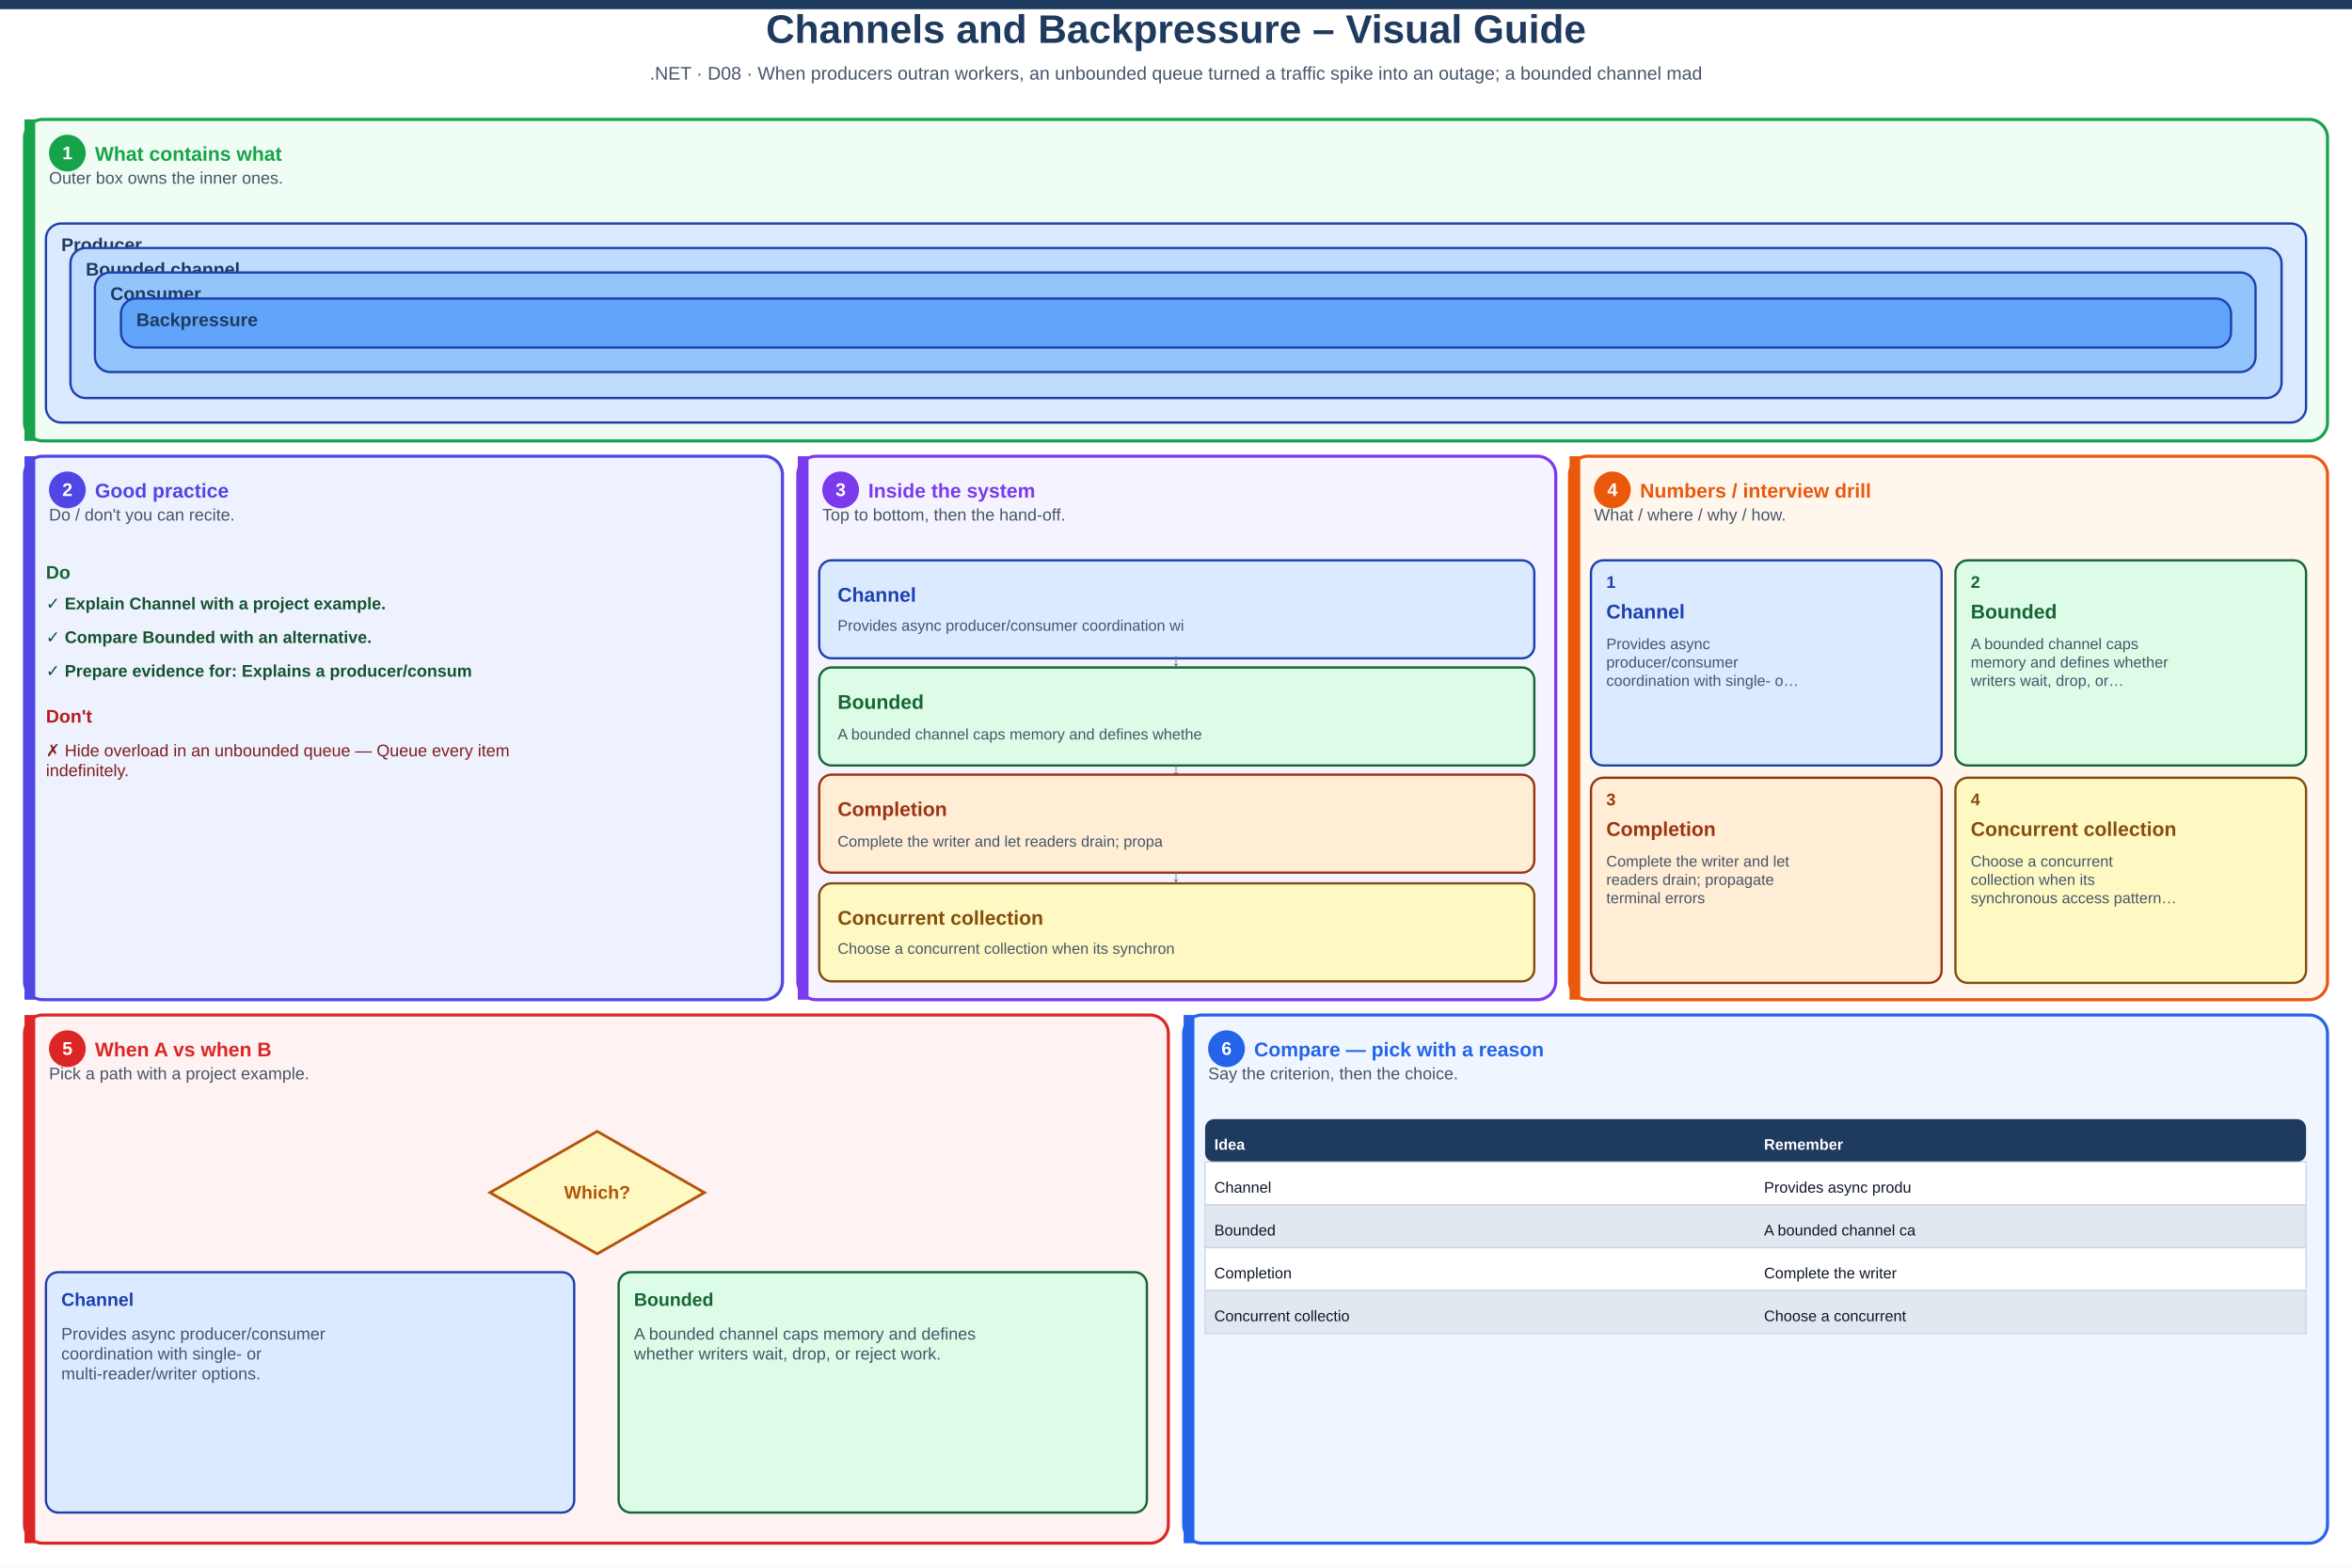
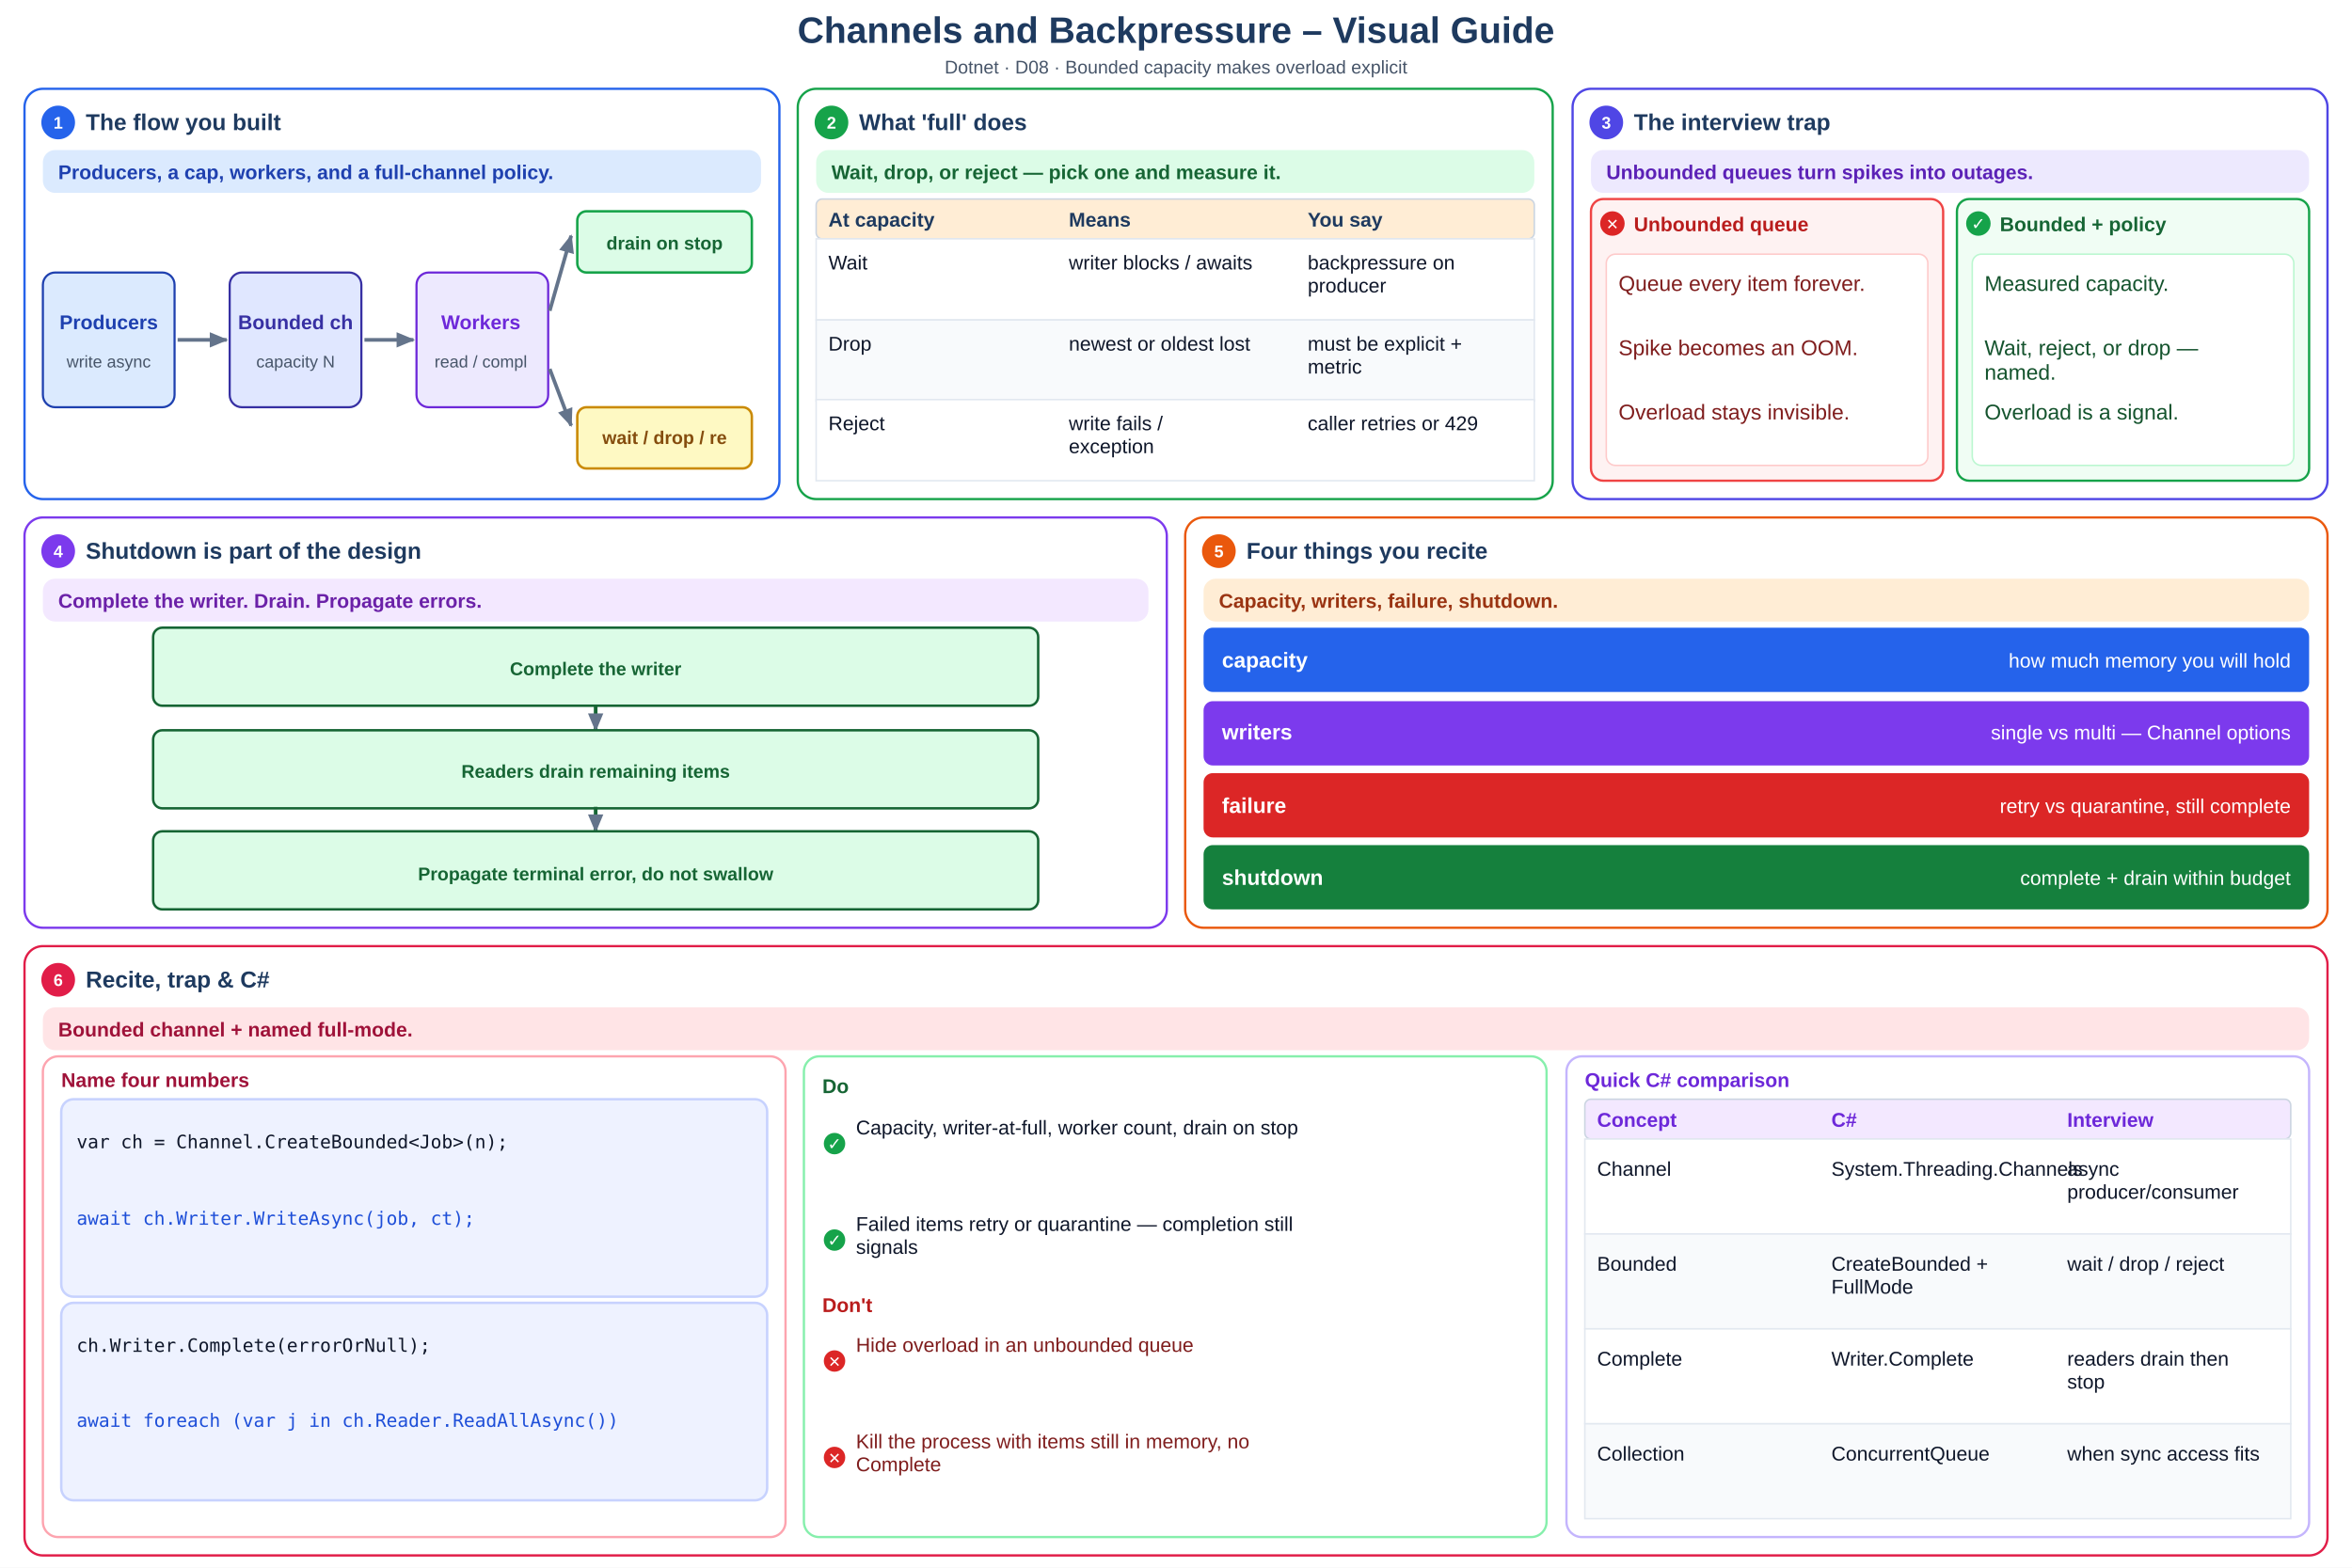
<svg xmlns="http://www.w3.org/2000/svg" width="1536" height="1024" viewBox="0 0 1536 1024">
  <defs>
-     <marker id="arrow" markerWidth="8" markerHeight="8" refX="6" refY="4" orient="auto">
-       <path d="M0,0 L8,4 L0,8 z" fill="#64748b" />
+     <marker id="arrow" markerWidth="12" markerHeight="10" refX="11" refY="5" orient="auto" markerUnits="userSpaceOnUse">
+       <path d="M0,0 L12,5 L0,10 z" fill="#64748b" />
    </marker>
  </defs>
  <rect x="0" y="0" width="1536" height="1024" rx="0" fill="#ffffff" />
-   <rect x="0" y="0" width="1536" height="6" rx="0" fill="#1e3a5f" />
-   <text x="768" y="28" fill="#1e3a5f" font-size="26" font-weight="800" text-anchor="middle" font-family="Segoe UI,Arial,sans-serif">Channels and Backpressure  –  Visual Guide</text>
-   <text x="768" y="52" fill="#475569" font-size="12" font-weight="500" text-anchor="middle" font-family="Segoe UI,Arial,sans-serif">.NET  ·  D08  ·  When producers outran workers, an unbounded queue turned a traffic spike into an outage; a bounded channel mad</text>
-   <rect x="16" y="78" width="1504" height="210" rx="12" fill="#f0fdf4" stroke="#16a34a" stroke-width="2" />
-   <rect x="16" y="78" width="7" height="210" rx="0" fill="#16a34a" />
-   <circle cx="44" cy="100" r="12" fill="#16a34a" />
-   <text x="44" y="104" fill="#fff" font-size="12" font-weight="800" text-anchor="middle" font-family="Segoe UI,Arial,sans-serif">1</text>
-   <text x="62" y="105" fill="#16a34a" font-size="13" font-weight="800" text-anchor="start" font-family="Segoe UI,Arial,sans-serif">What contains what</text>
-   <text x="32" y="120" fill="#475569" font-size="11" font-weight="500" text-anchor="start" font-family="Segoe UI,Arial,sans-serif">
-     <tspan x="32" dy="0">Outer box owns the inner ones.</tspan>
-   </text>
-   <rect x="30" y="146" width="1476" height="130" rx="10" fill="#dbeafe" stroke="#1e40af" stroke-width="1.5" />
-   <text x="40" y="164" fill="#1e3a5f" font-size="12" font-weight="800" text-anchor="start" font-family="Segoe UI,Arial,sans-serif">Producer</text>
-   <rect x="46" y="162" width="1444" height="98" rx="10" fill="#bfdbfe" stroke="#1e40af" stroke-width="1.5" />
-   <text x="56" y="180" fill="#1e3a5f" font-size="12" font-weight="800" text-anchor="start" font-family="Segoe UI,Arial,sans-serif">Bounded channel</text>
-   <rect x="62" y="178" width="1411" height="65" rx="10" fill="#93c5fd" stroke="#1e40af" stroke-width="1.5" />
-   <text x="72" y="196" fill="#1e3a5f" font-size="12" font-weight="800" text-anchor="start" font-family="Segoe UI,Arial,sans-serif">Consumer</text>
-   <rect x="79" y="195" width="1378" height="32" rx="10" fill="#60a5fa" stroke="#1e40af" stroke-width="1.5" />
-   <text x="89" y="213" fill="#1e3a5f" font-size="12" font-weight="800" text-anchor="start" font-family="Segoe UI,Arial,sans-serif">Backpressure</text>
-   <rect x="16" y="298" width="495" height="355" rx="12" fill="#eef2ff" stroke="#4f46e5" stroke-width="2" />
-   <rect x="16" y="298" width="7" height="355" rx="0" fill="#4f46e5" />
-   <circle cx="44" cy="320" r="12" fill="#4f46e5" />
-   <text x="44" y="324" fill="#fff" font-size="12" font-weight="800" text-anchor="middle" font-family="Segoe UI,Arial,sans-serif">2</text>
-   <text x="62" y="325" fill="#4f46e5" font-size="13" font-weight="800" text-anchor="start" font-family="Segoe UI,Arial,sans-serif">Good practice</text>
-   <text x="32" y="340" fill="#475569" font-size="11" font-weight="500" text-anchor="start" font-family="Segoe UI,Arial,sans-serif">
-     <tspan x="32" dy="0">Do / don't you can recite.</tspan>
-   </text>
-   <text x="30" y="378" fill="#166534" font-size="12" font-weight="800" text-anchor="start" font-family="Segoe UI,Arial,sans-serif">Do</text>
-   <text x="30" y="398" fill="#14532d" font-size="11" font-weight="600" text-anchor="start" font-family="Segoe UI,Arial,sans-serif">✓  Explain Channel with a project example.</text>
-   <text x="30" y="420" fill="#14532d" font-size="11" font-weight="600" text-anchor="start" font-family="Segoe UI,Arial,sans-serif">✓  Compare Bounded with an alternative.</text>
-   <text x="30" y="442" fill="#14532d" font-size="11" font-weight="600" text-anchor="start" font-family="Segoe UI,Arial,sans-serif">✓  Prepare evidence for: Explains a producer/consum</text>
-   <text x="30" y="472" fill="#b91c1c" font-size="12" font-weight="800" text-anchor="start" font-family="Segoe UI,Arial,sans-serif">Don't</text>
-   <text x="30" y="494" fill="#7f1d1d" font-size="11" font-weight="500" text-anchor="start" font-family="Segoe UI,Arial,sans-serif">
-     <tspan x="30" dy="0">✗ Hide overload in an unbounded queue — Queue every item</tspan>
-     <tspan x="30" dy="13">indefinitely.</tspan>
-   </text>
-   <rect x="521" y="298" width="495" height="355" rx="12" fill="#f5f3ff" stroke="#7c3aed" stroke-width="2" />
-   <rect x="521" y="298" width="7" height="355" rx="0" fill="#7c3aed" />
-   <circle cx="549" cy="320" r="12" fill="#7c3aed" />
-   <text x="549" y="324" fill="#fff" font-size="12" font-weight="800" text-anchor="middle" font-family="Segoe UI,Arial,sans-serif">3</text>
-   <text x="567" y="325" fill="#7c3aed" font-size="13" font-weight="800" text-anchor="start" font-family="Segoe UI,Arial,sans-serif">Inside the system</text>
-   <text x="537" y="340" fill="#475569" font-size="11" font-weight="500" text-anchor="start" font-family="Segoe UI,Arial,sans-serif">
-     <tspan x="537" dy="0">Top to bottom, then the hand-off.</tspan>
-   </text>
-   <rect x="535" y="366" width="467" height="64" rx="8" fill="#dbeafe" stroke="#1e40af" stroke-width="1.5" />
-   <text x="547" y="393" fill="#1e40af" font-size="13" font-weight="800" text-anchor="start" font-family="Segoe UI,Arial,sans-serif">Channel</text>
-   <text x="547" y="412" fill="#475569" font-size="10" font-weight="500" text-anchor="start" font-family="Segoe UI,Arial,sans-serif">Provides async producer/consumer coordination wi</text>
-   <text x="768" y="435" fill="#64748b" font-size="12" font-weight="800" text-anchor="middle" font-family="Segoe UI,Arial,sans-serif">↓</text>
-   <rect x="535" y="436" width="467" height="64" rx="8" fill="#dcfce7" stroke="#166534" stroke-width="1.5" />
-   <text x="547" y="463" fill="#166534" font-size="13" font-weight="800" text-anchor="start" font-family="Segoe UI,Arial,sans-serif">Bounded</text>
-   <text x="547" y="483" fill="#475569" font-size="10" font-weight="500" text-anchor="start" font-family="Segoe UI,Arial,sans-serif">A bounded channel caps memory and defines whethe</text>
-   <text x="768" y="506" fill="#64748b" font-size="12" font-weight="800" text-anchor="middle" font-family="Segoe UI,Arial,sans-serif">↓</text>
-   <rect x="535" y="506" width="467" height="64" rx="8" fill="#ffedd5" stroke="#9a3412" stroke-width="1.5" />
-   <text x="547" y="533" fill="#9a3412" font-size="13" font-weight="800" text-anchor="start" font-family="Segoe UI,Arial,sans-serif">Completion</text>
-   <text x="547" y="553" fill="#475569" font-size="10" font-weight="500" text-anchor="start" font-family="Segoe UI,Arial,sans-serif">Complete the writer and let readers drain; propa</text>
-   <text x="768" y="576" fill="#64748b" font-size="12" font-weight="800" text-anchor="middle" font-family="Segoe UI,Arial,sans-serif">↓</text>
-   <rect x="535" y="577" width="467" height="64" rx="8" fill="#fef9c3" stroke="#854d0e" stroke-width="1.5" />
-   <text x="547" y="604" fill="#854d0e" font-size="13" font-weight="800" text-anchor="start" font-family="Segoe UI,Arial,sans-serif">Concurrent collection</text>
-   <text x="547" y="623" fill="#475569" font-size="10" font-weight="500" text-anchor="start" font-family="Segoe UI,Arial,sans-serif">Choose a concurrent collection when its synchron</text>
-   <rect x="1025" y="298" width="495" height="355" rx="12" fill="#fff7ed" stroke="#ea580c" stroke-width="2" />
-   <rect x="1025" y="298" width="7" height="355" rx="0" fill="#ea580c" />
-   <circle cx="1053" cy="320" r="12" fill="#ea580c" />
-   <text x="1053" y="324" fill="#fff" font-size="12" font-weight="800" text-anchor="middle" font-family="Segoe UI,Arial,sans-serif">4</text>
-   <text x="1071" y="325" fill="#ea580c" font-size="13" font-weight="800" text-anchor="start" font-family="Segoe UI,Arial,sans-serif">Numbers / interview drill</text>
-   <text x="1041" y="340" fill="#475569" font-size="11" font-weight="500" text-anchor="start" font-family="Segoe UI,Arial,sans-serif">
-     <tspan x="1041" dy="0">What / where / why / how.</tspan>
-   </text>
-   <rect x="1039" y="366" width="229" height="134" rx="8" fill="#dbeafe" stroke="#1e40af" stroke-width="1.5" />
-   <text x="1049" y="384" fill="#1e40af" font-size="11" font-weight="800" text-anchor="start" font-family="Segoe UI,Arial,sans-serif">1</text>
-   <text x="1049" y="404" fill="#1e40af" font-size="13" font-weight="800" text-anchor="start" font-family="Segoe UI,Arial,sans-serif">Channel</text>
-   <text x="1049" y="424" fill="#475569" font-size="10" font-weight="500" text-anchor="start" font-family="Segoe UI,Arial,sans-serif">
-     <tspan x="1049" dy="0">Provides async</tspan>
-     <tspan x="1049" dy="12">producer/consumer</tspan>
-     <tspan x="1049" dy="12">coordination with single- o…</tspan>
-   </text>
-   <rect x="1277" y="366" width="229" height="134" rx="8" fill="#dcfce7" stroke="#166534" stroke-width="1.5" />
-   <text x="1287" y="384" fill="#166534" font-size="11" font-weight="800" text-anchor="start" font-family="Segoe UI,Arial,sans-serif">2</text>
-   <text x="1287" y="404" fill="#166534" font-size="13" font-weight="800" text-anchor="start" font-family="Segoe UI,Arial,sans-serif">Bounded</text>
-   <text x="1287" y="424" fill="#475569" font-size="10" font-weight="500" text-anchor="start" font-family="Segoe UI,Arial,sans-serif">
-     <tspan x="1287" dy="0">A bounded channel caps</tspan>
-     <tspan x="1287" dy="12">memory and defines whether</tspan>
-     <tspan x="1287" dy="12">writers wait, drop, or…</tspan>
-   </text>
-   <rect x="1039" y="508" width="229" height="134" rx="8" fill="#ffedd5" stroke="#9a3412" stroke-width="1.5" />
-   <text x="1049" y="526" fill="#9a3412" font-size="11" font-weight="800" text-anchor="start" font-family="Segoe UI,Arial,sans-serif">3</text>
-   <text x="1049" y="546" fill="#9a3412" font-size="13" font-weight="800" text-anchor="start" font-family="Segoe UI,Arial,sans-serif">Completion</text>
-   <text x="1049" y="566" fill="#475569" font-size="10" font-weight="500" text-anchor="start" font-family="Segoe UI,Arial,sans-serif">
-     <tspan x="1049" dy="0">Complete the writer and let</tspan>
-     <tspan x="1049" dy="12">readers drain; propagate</tspan>
-     <tspan x="1049" dy="12">terminal errors</tspan>
-   </text>
-   <rect x="1277" y="508" width="229" height="134" rx="8" fill="#fef9c3" stroke="#854d0e" stroke-width="1.5" />
-   <text x="1287" y="526" fill="#854d0e" font-size="11" font-weight="800" text-anchor="start" font-family="Segoe UI,Arial,sans-serif">4</text>
-   <text x="1287" y="546" fill="#854d0e" font-size="13" font-weight="800" text-anchor="start" font-family="Segoe UI,Arial,sans-serif">Concurrent collection</text>
-   <text x="1287" y="566" fill="#475569" font-size="10" font-weight="500" text-anchor="start" font-family="Segoe UI,Arial,sans-serif">
-     <tspan x="1287" dy="0">Choose a concurrent</tspan>
-     <tspan x="1287" dy="12">collection when its</tspan>
-     <tspan x="1287" dy="12">synchronous access pattern…</tspan>
-   </text>
-   <rect x="16" y="663" width="747" height="345" rx="12" fill="#fef2f2" stroke="#dc2626" stroke-width="2" />
-   <rect x="16" y="663" width="7" height="345" rx="0" fill="#dc2626" />
-   <circle cx="44" cy="685" r="12" fill="#dc2626" />
-   <text x="44" y="689" fill="#fff" font-size="12" font-weight="800" text-anchor="middle" font-family="Segoe UI,Arial,sans-serif">5</text>
-   <text x="62" y="690" fill="#dc2626" font-size="13" font-weight="800" text-anchor="start" font-family="Segoe UI,Arial,sans-serif">When A vs when B</text>
-   <text x="32" y="705" fill="#475569" font-size="11" font-weight="500" text-anchor="start" font-family="Segoe UI,Arial,sans-serif">
-     <tspan x="32" dy="0">Pick a path with a project example.</tspan>
-   </text>
-   <polygon points="390,739 460,779 390,819 320,779" fill="#fef9c3" stroke="#b45309" stroke-width="1.8" />
-   <text x="390" y="783" fill="#b45309" font-size="12" font-weight="800" text-anchor="middle" font-family="Segoe UI,Arial,sans-serif">Which?</text>
-   <rect x="30" y="831" width="345" height="157" rx="8" fill="#dbeafe" stroke="#1e40af" stroke-width="1.5" />
-   <rect x="404" y="831" width="345" height="157" rx="8" fill="#dcfce7" stroke="#166534" stroke-width="1.5" />
-   <text x="40" y="853" fill="#1e40af" font-size="12" font-weight="800" text-anchor="start" font-family="Segoe UI,Arial,sans-serif">Channel</text>
-   <text x="40" y="875" fill="#475569" font-size="11" font-weight="500" text-anchor="start" font-family="Segoe UI,Arial,sans-serif">
-     <tspan x="40" dy="0">Provides async producer/consumer</tspan>
-     <tspan x="40" dy="13">coordination with single- or</tspan>
-     <tspan x="40" dy="13">multi-reader/writer options.</tspan>
-   </text>
-   <text x="414" y="853" fill="#166534" font-size="12" font-weight="800" text-anchor="start" font-family="Segoe UI,Arial,sans-serif">Bounded</text>
-   <text x="414" y="875" fill="#475569" font-size="11" font-weight="500" text-anchor="start" font-family="Segoe UI,Arial,sans-serif">
-     <tspan x="414" dy="0">A bounded channel caps memory and defines</tspan>
-     <tspan x="414" dy="13">whether writers wait, drop, or reject work.</tspan>
-   </text>
-   <rect x="773" y="663" width="747" height="345" rx="12" fill="#eff6ff" stroke="#2563eb" stroke-width="2" />
-   <rect x="773" y="663" width="7" height="345" rx="0" fill="#2563eb" />
-   <circle cx="801" cy="685" r="12" fill="#2563eb" />
-   <text x="801" y="689" fill="#fff" font-size="12" font-weight="800" text-anchor="middle" font-family="Segoe UI,Arial,sans-serif">6</text>
-   <text x="819" y="690" fill="#2563eb" font-size="13" font-weight="800" text-anchor="start" font-family="Segoe UI,Arial,sans-serif">Compare — pick with a reason</text>
-   <text x="789" y="705" fill="#475569" font-size="11" font-weight="500" text-anchor="start" font-family="Segoe UI,Arial,sans-serif">
-     <tspan x="789" dy="0">Say the criterion, then the choice.</tspan>
-   </text>
-   <rect x="787" y="731" width="719" height="28" rx="6" fill="#1e3a5f" />
-   <text x="793" y="751" fill="#fff" font-size="10" font-weight="700" text-anchor="start" font-family="Segoe UI,Arial,sans-serif">Idea</text>
-   <text x="1152" y="751" fill="#fff" font-size="10" font-weight="700" text-anchor="start" font-family="Segoe UI,Arial,sans-serif">Remember</text>
-   <rect x="787" y="759" width="719" height="28" rx="0" fill="#ffffff" stroke="#cbd5e1" stroke-width="0.8" />
-   <text x="793" y="779" fill="#0f172a" font-size="10" font-weight="500" text-anchor="start" font-family="Segoe UI,Arial,sans-serif">Channel</text>
-   <text x="1152" y="779" fill="#0f172a" font-size="10" font-weight="500" text-anchor="start" font-family="Segoe UI,Arial,sans-serif">Provides async produ</text>
-   <rect x="787" y="787" width="719" height="28" rx="0" fill="#e2e8f0" stroke="#cbd5e1" stroke-width="0.8" />
-   <text x="793" y="807" fill="#0f172a" font-size="10" font-weight="500" text-anchor="start" font-family="Segoe UI,Arial,sans-serif">Bounded</text>
-   <text x="1152" y="807" fill="#0f172a" font-size="10" font-weight="500" text-anchor="start" font-family="Segoe UI,Arial,sans-serif">A bounded channel ca</text>
-   <rect x="787" y="815" width="719" height="28" rx="0" fill="#ffffff" stroke="#cbd5e1" stroke-width="0.8" />
-   <text x="793" y="835" fill="#0f172a" font-size="10" font-weight="500" text-anchor="start" font-family="Segoe UI,Arial,sans-serif">Completion</text>
-   <text x="1152" y="835" fill="#0f172a" font-size="10" font-weight="500" text-anchor="start" font-family="Segoe UI,Arial,sans-serif">Complete the writer </text>
-   <rect x="787" y="843" width="719" height="28" rx="0" fill="#e2e8f0" stroke="#cbd5e1" stroke-width="0.8" />
-   <text x="793" y="863" fill="#0f172a" font-size="10" font-weight="500" text-anchor="start" font-family="Segoe UI,Arial,sans-serif">Concurrent collectio</text>
-   <text x="1152" y="863" fill="#0f172a" font-size="10" font-weight="500" text-anchor="start" font-family="Segoe UI,Arial,sans-serif">Choose a concurrent </text>
+   <text x="768" y="28" fill="#1e3a5f" font-size="24" font-weight="800" text-anchor="middle" font-family="Segoe UI,Arial,sans-serif">Channels and Backpressure  –  Visual Guide</text>
+   <text x="768" y="48" fill="#475569" font-size="12" font-weight="500" text-anchor="middle" font-family="Segoe UI,Arial,sans-serif">Dotnet · D08  ·  Bounded capacity makes overload explicit</text>
+   <rect x="16" y="58" width="493" height="268" rx="12" fill="#fff" stroke="#2563eb" stroke-width="1.5" />
+   <circle cx="38" cy="80" r="11" fill="#2563eb" />
+   <text x="38" y="84" fill="#fff" font-size="11" font-weight="800" text-anchor="middle" font-family="Segoe UI,Arial,sans-serif">1</text>
+   <text x="56" y="85" fill="#1e3a5f" font-size="15" font-weight="800" text-anchor="start" font-family="Segoe UI,Arial,sans-serif">The flow you built</text>
+   <rect x="28" y="98" width="469" height="28" rx="8" fill="#dbeafe" />
+   <text x="38" y="117" fill="#1e40af" font-size="13" font-weight="700" text-anchor="start" font-family="Segoe UI,Arial,sans-serif">Producers, a cap, workers, and a full-channel policy.</text>
+   <rect x="28" y="178" width="86" height="88" rx="8" fill="#dbeafe" stroke="#1e40af" stroke-width="1.4" />
+   <text x="71" y="215" fill="#1e40af" font-size="13" font-weight="800" text-anchor="middle" font-family="Segoe UI,Arial,sans-serif">Producers</text>
+   <text x="71" y="240" fill="#475569" font-size="11" font-weight="500" text-anchor="middle" font-family="Segoe UI,Arial,sans-serif">write async</text>
+   <line x1="116" y1="222" x2="148" y2="222" stroke="#64748b" stroke-width="2.4" marker-end="url(#arrow)" />
+   <rect x="150" y="178" width="86" height="88" rx="8" fill="#e0e7ff" stroke="#3730a3" stroke-width="1.4" />
+   <text x="193" y="215" fill="#3730a3" font-size="13" font-weight="800" text-anchor="middle" font-family="Segoe UI,Arial,sans-serif">Bounded ch</text>
+   <text x="193" y="240" fill="#475569" font-size="11" font-weight="500" text-anchor="middle" font-family="Segoe UI,Arial,sans-serif">capacity N</text>
+   <line x1="238" y1="222" x2="270" y2="222" stroke="#64748b" stroke-width="2.4" marker-end="url(#arrow)" />
+   <rect x="272" y="178" width="86" height="88" rx="8" fill="#ede9fe" stroke="#6d28d9" stroke-width="1.4" />
+   <text x="314" y="215" fill="#6d28d9" font-size="13" font-weight="800" text-anchor="middle" font-family="Segoe UI,Arial,sans-serif">Workers</text>
+   <text x="314" y="240" fill="#475569" font-size="11" font-weight="500" text-anchor="middle" font-family="Segoe UI,Arial,sans-serif">read / compl</text>
+   <line x1="359" y1="203" x2="373" y2="154" stroke="#64748b" stroke-width="2.4" marker-end="url(#arrow)" />
+   <line x1="359" y1="241" x2="373" y2="278" stroke="#64748b" stroke-width="2.4" marker-end="url(#arrow)" />
+   <rect x="377" y="138" width="114" height="40" rx="6" fill="#dcfce7" stroke="#16a34a" stroke-width="1.6" />
+   <text x="434" y="163" fill="#166534" font-size="12" font-weight="700" text-anchor="middle" font-family="Segoe UI,Arial,sans-serif">drain on stop</text>
+   <rect x="377" y="266" width="114" height="40" rx="6" fill="#fef9c3" stroke="#ca8a04" stroke-width="1.6" />
+   <text x="434" y="290" fill="#854d0e" font-size="12" font-weight="700" text-anchor="middle" font-family="Segoe UI,Arial,sans-serif">wait / drop / re</text>
+   <rect x="521" y="58" width="493" height="268" rx="12" fill="#fff" stroke="#16a34a" stroke-width="1.5" />
+   <circle cx="543" cy="80" r="11" fill="#16a34a" />
+   <text x="543" y="84" fill="#fff" font-size="11" font-weight="800" text-anchor="middle" font-family="Segoe UI,Arial,sans-serif">2</text>
+   <text x="561" y="85" fill="#1e3a5f" font-size="15" font-weight="800" text-anchor="start" font-family="Segoe UI,Arial,sans-serif">What 'full' does</text>
+   <rect x="533" y="98" width="469" height="28" rx="8" fill="#dcfce7" />
+   <text x="543" y="117" fill="#166534" font-size="13" font-weight="700" text-anchor="start" font-family="Segoe UI,Arial,sans-serif">Wait, drop, or reject — pick one and measure it.</text>
+   <rect x="533" y="130" width="469" height="26" rx="4" fill="#ffedd5" stroke="#cbd5e1" stroke-width="1" />
+   <text x="541" y="148" fill="#1e3a5f" font-size="13" font-weight="700" text-anchor="start" font-family="Segoe UI,Arial,sans-serif">At capacity</text>
+   <text x="698" y="148" fill="#1e3a5f" font-size="13" font-weight="700" text-anchor="start" font-family="Segoe UI,Arial,sans-serif">Means</text>
+   <text x="854" y="148" fill="#1e3a5f" font-size="13" font-weight="700" text-anchor="start" font-family="Segoe UI,Arial,sans-serif">You say</text>
+   <rect x="533" y="156" width="469" height="53" rx="0" fill="#ffffff" stroke="#e2e8f0" stroke-width="1" />
+   <text x="541" y="176" fill="#0f172a" font-size="13" font-weight="500" font-family="Segoe UI,Arial,sans-serif">
+     <tspan x="541" dy="0">Wait</tspan>
+   </text>
+   <text x="698" y="176" fill="#0f172a" font-size="13" font-weight="500" font-family="Segoe UI,Arial,sans-serif">
+     <tspan x="698" dy="0">writer blocks / awaits</tspan>
+   </text>
+   <text x="854" y="176" fill="#0f172a" font-size="13" font-weight="500" font-family="Segoe UI,Arial,sans-serif">
+     <tspan x="854" dy="0">backpressure on</tspan>
+     <tspan x="854" dy="15">producer</tspan>
+   </text>
+   <rect x="533" y="209" width="469" height="53" rx="0" fill="#f8fafc" stroke="#e2e8f0" stroke-width="1" />
+   <text x="541" y="229" fill="#0f172a" font-size="13" font-weight="500" font-family="Segoe UI,Arial,sans-serif">
+     <tspan x="541" dy="0">Drop</tspan>
+   </text>
+   <text x="698" y="229" fill="#0f172a" font-size="13" font-weight="500" font-family="Segoe UI,Arial,sans-serif">
+     <tspan x="698" dy="0">newest or oldest lost</tspan>
+   </text>
+   <text x="854" y="229" fill="#0f172a" font-size="13" font-weight="500" font-family="Segoe UI,Arial,sans-serif">
+     <tspan x="854" dy="0">must be explicit +</tspan>
+     <tspan x="854" dy="15">metric</tspan>
+   </text>
+   <rect x="533" y="261" width="469" height="53" rx="0" fill="#ffffff" stroke="#e2e8f0" stroke-width="1" />
+   <text x="541" y="281" fill="#0f172a" font-size="13" font-weight="500" font-family="Segoe UI,Arial,sans-serif">
+     <tspan x="541" dy="0">Reject</tspan>
+   </text>
+   <text x="698" y="281" fill="#0f172a" font-size="13" font-weight="500" font-family="Segoe UI,Arial,sans-serif">
+     <tspan x="698" dy="0">write fails /</tspan>
+     <tspan x="698" dy="15">exception</tspan>
+   </text>
+   <text x="854" y="281" fill="#0f172a" font-size="13" font-weight="500" font-family="Segoe UI,Arial,sans-serif">
+     <tspan x="854" dy="0">caller retries or 429</tspan>
+   </text>
+   <rect x="1027" y="58" width="493" height="268" rx="12" fill="#fff" stroke="#4f46e5" stroke-width="1.5" />
+   <circle cx="1049" cy="80" r="11" fill="#4f46e5" />
+   <text x="1049" y="84" fill="#fff" font-size="11" font-weight="800" text-anchor="middle" font-family="Segoe UI,Arial,sans-serif">3</text>
+   <text x="1067" y="85" fill="#1e3a5f" font-size="15" font-weight="800" text-anchor="start" font-family="Segoe UI,Arial,sans-serif">The interview trap</text>
+   <rect x="1039" y="98" width="469" height="28" rx="8" fill="#ede9fe" />
+   <text x="1049" y="117" fill="#5b21b6" font-size="13" font-weight="700" text-anchor="start" font-family="Segoe UI,Arial,sans-serif">Unbounded queues turn spikes into outages.</text>
+   <rect x="1039" y="130" width="230" height="184" rx="8" fill="#fef2f2" stroke="#ef4444" stroke-width="1.5" />
+   <circle cx="1053" cy="146" r="8" fill="#dc2626" />
+   <text x="1053" y="150" fill="#fff" font-size="10" font-weight="800" text-anchor="middle" font-family="Segoe UI,Arial,sans-serif">✕</text>
+   <text x="1067" y="151" fill="#b91c1c" font-size="13" font-weight="800" text-anchor="start" font-family="Segoe UI,Arial,sans-serif">Unbounded queue</text>
+   <rect x="1049" y="166" width="210" height="138" rx="6" fill="#fff" stroke="#fecaca" stroke-width="1" />
+   <text x="1057" y="190" fill="#7f1d1d" font-size="14" font-weight="500" font-family="Segoe UI,Arial,sans-serif">
+     <tspan x="1057" dy="0">Queue every item forever.</tspan>
+   </text>
+   <text x="1057" y="232" fill="#7f1d1d" font-size="14" font-weight="500" font-family="Segoe UI,Arial,sans-serif">
+     <tspan x="1057" dy="0">Spike becomes an OOM.</tspan>
+   </text>
+   <text x="1057" y="274" fill="#7f1d1d" font-size="14" font-weight="500" font-family="Segoe UI,Arial,sans-serif">
+     <tspan x="1057" dy="0">Overload stays invisible.</tspan>
+   </text>
+   <rect x="1278" y="130" width="230" height="184" rx="8" fill="#f0fdf4" stroke="#16a34a" stroke-width="1.5" />
+   <circle cx="1292" cy="146" r="8" fill="#16a34a" />
+   <text x="1292" y="150" fill="#fff" font-size="11" font-weight="800" text-anchor="middle" font-family="Segoe UI,Arial,sans-serif">✓</text>
+   <text x="1306" y="151" fill="#166534" font-size="13" font-weight="800" text-anchor="start" font-family="Segoe UI,Arial,sans-serif">Bounded + policy</text>
+   <rect x="1288" y="166" width="210" height="138" rx="6" fill="#fff" stroke="#bbf7d0" stroke-width="1" />
+   <text x="1296" y="190" fill="#14532d" font-size="14" font-weight="500" font-family="Segoe UI,Arial,sans-serif">
+     <tspan x="1296" dy="0">Measured capacity.</tspan>
+   </text>
+   <text x="1296" y="232" fill="#14532d" font-size="14" font-weight="500" font-family="Segoe UI,Arial,sans-serif">
+     <tspan x="1296" dy="0">Wait, reject, or drop —</tspan>
+     <tspan x="1296" dy="16">named.</tspan>
+   </text>
+   <text x="1296" y="274" fill="#14532d" font-size="14" font-weight="500" font-family="Segoe UI,Arial,sans-serif">
+     <tspan x="1296" dy="0">Overload is a signal.</tspan>
+   </text>
+   <rect x="16" y="338" width="746" height="268" rx="12" fill="#fff" stroke="#7c3aed" stroke-width="1.5" />
+   <circle cx="38" cy="360" r="11" fill="#7c3aed" />
+   <text x="38" y="364" fill="#fff" font-size="11" font-weight="800" text-anchor="middle" font-family="Segoe UI,Arial,sans-serif">4</text>
+   <text x="56" y="365" fill="#1e3a5f" font-size="15" font-weight="800" text-anchor="start" font-family="Segoe UI,Arial,sans-serif">Shutdown is part of the design</text>
+   <rect x="28" y="378" width="722" height="28" rx="8" fill="#f3e8ff" />
+   <text x="38" y="397" fill="#6b21a8" font-size="13" font-weight="700" text-anchor="start" font-family="Segoe UI,Arial,sans-serif">Complete the writer. Drain. Propagate errors.</text>
+   <rect x="100" y="410" width="578" height="51" rx="6" fill="#dcfce7" stroke="#166534" stroke-width="1.6" />
+   <text x="389" y="441" fill="#166534" font-size="12" font-weight="700" text-anchor="middle" font-family="Segoe UI,Arial,sans-serif">Complete the writer</text>
+   <line x1="389" y1="461" x2="389" y2="477" stroke="#166534" stroke-width="2.4" marker-end="url(#arrow)" />
+   <rect x="100" y="477" width="578" height="51" rx="6" fill="#dcfce7" stroke="#166534" stroke-width="1.6" />
+   <text x="389" y="508" fill="#166534" font-size="12" font-weight="700" text-anchor="middle" font-family="Segoe UI,Arial,sans-serif">Readers drain remaining items</text>
+   <line x1="389" y1="527" x2="389" y2="543" stroke="#166534" stroke-width="2.4" marker-end="url(#arrow)" />
+   <rect x="100" y="543" width="578" height="51" rx="6" fill="#dcfce7" stroke="#166534" stroke-width="1.6" />
+   <text x="389" y="575" fill="#166534" font-size="12" font-weight="700" text-anchor="middle" font-family="Segoe UI,Arial,sans-serif">Propagate terminal error, do not swallow</text>
+   <rect x="774" y="338" width="746" height="268" rx="12" fill="#fff" stroke="#ea580c" stroke-width="1.5" />
+   <circle cx="796" cy="360" r="11" fill="#ea580c" />
+   <text x="796" y="364" fill="#fff" font-size="11" font-weight="800" text-anchor="middle" font-family="Segoe UI,Arial,sans-serif">5</text>
+   <text x="814" y="365" fill="#1e3a5f" font-size="15" font-weight="800" text-anchor="start" font-family="Segoe UI,Arial,sans-serif">Four things you recite</text>
+   <rect x="786" y="378" width="722" height="28" rx="8" fill="#ffedd5" />
+   <text x="796" y="397" fill="#9a3412" font-size="13" font-weight="700" text-anchor="start" font-family="Segoe UI,Arial,sans-serif">Capacity, writers, failure, shutdown.</text>
+   <rect x="786" y="410" width="722" height="42" rx="6" fill="#2563eb" />
+   <text x="798" y="436" fill="#fff" font-size="14" font-weight="800" text-anchor="start" font-family="Segoe UI,Arial,sans-serif">capacity</text>
+   <text x="1496" y="436" fill="#fff" font-size="13" font-weight="500" text-anchor="end" font-family="Segoe UI,Arial,sans-serif">how much memory you will hold</text>
+   <rect x="786" y="458" width="722" height="42" rx="6" fill="#7c3aed" />
+   <text x="798" y="483" fill="#fff" font-size="14" font-weight="800" text-anchor="start" font-family="Segoe UI,Arial,sans-serif">writers</text>
+   <text x="1496" y="483" fill="#fff" font-size="13" font-weight="500" text-anchor="end" font-family="Segoe UI,Arial,sans-serif">single vs multi — Channel options</text>
+   <rect x="786" y="505" width="722" height="42" rx="6" fill="#dc2626" />
+   <text x="798" y="531" fill="#fff" font-size="14" font-weight="800" text-anchor="start" font-family="Segoe UI,Arial,sans-serif">failure</text>
+   <text x="1496" y="531" fill="#fff" font-size="13" font-weight="500" text-anchor="end" font-family="Segoe UI,Arial,sans-serif">retry vs quarantine, still complete</text>
+   <rect x="786" y="552" width="722" height="42" rx="6" fill="#15803d" />
+   <text x="798" y="578" fill="#fff" font-size="14" font-weight="800" text-anchor="start" font-family="Segoe UI,Arial,sans-serif">shutdown</text>
+   <text x="1496" y="578" fill="#fff" font-size="13" font-weight="500" text-anchor="end" font-family="Segoe UI,Arial,sans-serif">complete + drain within budget</text>
+   <rect x="16" y="618" width="1504" height="398" rx="12" fill="#fff" stroke="#e11d48" stroke-width="1.5" />
+   <circle cx="38" cy="640" r="11" fill="#e11d48" />
+   <text x="38" y="644" fill="#fff" font-size="11" font-weight="800" text-anchor="middle" font-family="Segoe UI,Arial,sans-serif">6</text>
+   <text x="56" y="645" fill="#1e3a5f" font-size="15" font-weight="800" text-anchor="start" font-family="Segoe UI,Arial,sans-serif">Recite, trap &amp; C#</text>
+   <rect x="28" y="658" width="1480" height="28" rx="8" fill="#ffe4e6" />
+   <text x="38" y="677" fill="#9f1239" font-size="13" font-weight="700" text-anchor="start" font-family="Segoe UI,Arial,sans-serif">Bounded channel + named full-mode.</text>
+   <rect x="28" y="690" width="485" height="314" rx="10" fill="#fff" stroke="#fda4af" stroke-width="1.5" />
+   <text x="40" y="710" fill="#9f1239" font-size="13" font-weight="800" text-anchor="start" font-family="Segoe UI,Arial,sans-serif">Name four numbers</text>
+   <rect x="40" y="718" width="461" height="129" rx="8" fill="#eef2ff" stroke="#c7d2fe" stroke-width="1.6" />
+   <text x="50" y="750" fill="#0f172a" font-size="12" font-weight="500" text-anchor="start" font-family="Consolas,Menlo,monospace">var ch = Channel.CreateBounded&lt;Job&gt;(n);</text>
+   <text x="50" y="800" fill="#1d4ed8" font-size="12" font-weight="500" text-anchor="start" font-family="Consolas,Menlo,monospace">await ch.Writer.WriteAsync(job, ct);</text>
+   <rect x="40" y="851" width="461" height="129" rx="8" fill="#eef2ff" stroke="#c7d2fe" stroke-width="1.6" />
+   <text x="50" y="883" fill="#0f172a" font-size="12" font-weight="500" text-anchor="start" font-family="Consolas,Menlo,monospace">ch.Writer.Complete(errorOrNull);</text>
+   <text x="50" y="932" fill="#1d4ed8" font-size="12" font-weight="500" text-anchor="start" font-family="Consolas,Menlo,monospace">await foreach (var j in ch.Reader.ReadAllAsync())</text>
+   <rect x="525" y="690" width="485" height="314" rx="10" fill="#fff" stroke="#86efac" stroke-width="1.5" />
+   <text x="537" y="714" fill="#166534" font-size="13" font-weight="800" text-anchor="start" font-family="Segoe UI,Arial,sans-serif">Do</text>
+   <circle cx="545" cy="747" r="7" fill="#16a34a" />
+   <text x="545" y="751" fill="#fff" font-size="11" font-weight="800" text-anchor="middle" font-family="Segoe UI,Arial,sans-serif">✓</text>
+   <text x="559" y="741" fill="#0f172a" font-size="13" font-weight="500" font-family="Segoe UI,Arial,sans-serif">
+     <tspan x="559" dy="0">Capacity, writer-at-full, worker count, drain on stop</tspan>
+   </text>
+   <circle cx="545" cy="810" r="7" fill="#16a34a" />
+   <text x="545" y="814" fill="#fff" font-size="11" font-weight="800" text-anchor="middle" font-family="Segoe UI,Arial,sans-serif">✓</text>
+   <text x="559" y="804" fill="#0f172a" font-size="13" font-weight="500" font-family="Segoe UI,Arial,sans-serif">
+     <tspan x="559" dy="0">Failed items retry or quarantine — completion still</tspan>
+     <tspan x="559" dy="15">signals</tspan>
+   </text>
+   <text x="537" y="857" fill="#b91c1c" font-size="13" font-weight="800" text-anchor="start" font-family="Segoe UI,Arial,sans-serif">Don't</text>
+   <circle cx="545" cy="889" r="7" fill="#dc2626" />
+   <text x="545" y="893" fill="#fff" font-size="10" font-weight="800" text-anchor="middle" font-family="Segoe UI,Arial,sans-serif">✕</text>
+   <text x="559" y="883" fill="#7f1d1d" font-size="13" font-weight="500" font-family="Segoe UI,Arial,sans-serif">
+     <tspan x="559" dy="0">Hide overload in an unbounded queue</tspan>
+   </text>
+   <circle cx="545" cy="952" r="7" fill="#dc2626" />
+   <text x="545" y="956" fill="#fff" font-size="10" font-weight="800" text-anchor="middle" font-family="Segoe UI,Arial,sans-serif">✕</text>
+   <text x="559" y="946" fill="#7f1d1d" font-size="13" font-weight="500" font-family="Segoe UI,Arial,sans-serif">
+     <tspan x="559" dy="0">Kill the process with items still in memory, no</tspan>
+     <tspan x="559" dy="15">Complete</tspan>
+   </text>
+   <rect x="1023" y="690" width="485" height="314" rx="10" fill="#fff" stroke="#c4b5fd" stroke-width="1.5" />
+   <text x="1035" y="710" fill="#6d28d9" font-size="13" font-weight="800" text-anchor="start" font-family="Segoe UI,Arial,sans-serif">Quick C# comparison</text>
+   <rect x="1035" y="718" width="461" height="26" rx="4" fill="#f3e8ff" stroke="#cbd5e1" stroke-width="1" />
+   <text x="1043" y="736" fill="#6d28d9" font-size="13" font-weight="700" text-anchor="start" font-family="Segoe UI,Arial,sans-serif">Concept</text>
+   <text x="1196" y="736" fill="#6d28d9" font-size="13" font-weight="700" text-anchor="start" font-family="Segoe UI,Arial,sans-serif">C#</text>
+   <text x="1350" y="736" fill="#6d28d9" font-size="13" font-weight="700" text-anchor="start" font-family="Segoe UI,Arial,sans-serif">Interview</text>
+   <rect x="1035" y="744" width="461" height="62" rx="0" fill="#ffffff" stroke="#e2e8f0" stroke-width="1" />
+   <text x="1043" y="768" fill="#0f172a" font-size="13" font-weight="500" font-family="Segoe UI,Arial,sans-serif">
+     <tspan x="1043" dy="0">Channel</tspan>
+   </text>
+   <text x="1196" y="768" fill="#0f172a" font-size="13" font-weight="500" font-family="Segoe UI,Arial,sans-serif">
+     <tspan x="1196" dy="0">System.Threading.Channels</tspan>
+   </text>
+   <text x="1350" y="768" fill="#0f172a" font-size="13" font-weight="500" font-family="Segoe UI,Arial,sans-serif">
+     <tspan x="1350" dy="0">async</tspan>
+     <tspan x="1350" dy="15">producer/consumer</tspan>
+   </text>
+   <rect x="1035" y="806" width="461" height="62" rx="0" fill="#f8fafc" stroke="#e2e8f0" stroke-width="1" />
+   <text x="1043" y="830" fill="#0f172a" font-size="13" font-weight="500" font-family="Segoe UI,Arial,sans-serif">
+     <tspan x="1043" dy="0">Bounded</tspan>
+   </text>
+   <text x="1196" y="830" fill="#0f172a" font-size="13" font-weight="500" font-family="Segoe UI,Arial,sans-serif">
+     <tspan x="1196" dy="0">CreateBounded +</tspan>
+     <tspan x="1196" dy="15">FullMode</tspan>
+   </text>
+   <text x="1350" y="830" fill="#0f172a" font-size="13" font-weight="500" font-family="Segoe UI,Arial,sans-serif">
+     <tspan x="1350" dy="0">wait / drop / reject</tspan>
+   </text>
+   <rect x="1035" y="868" width="461" height="62" rx="0" fill="#ffffff" stroke="#e2e8f0" stroke-width="1" />
+   <text x="1043" y="892" fill="#0f172a" font-size="13" font-weight="500" font-family="Segoe UI,Arial,sans-serif">
+     <tspan x="1043" dy="0">Complete</tspan>
+   </text>
+   <text x="1196" y="892" fill="#0f172a" font-size="13" font-weight="500" font-family="Segoe UI,Arial,sans-serif">
+     <tspan x="1196" dy="0">Writer.Complete</tspan>
+   </text>
+   <text x="1350" y="892" fill="#0f172a" font-size="13" font-weight="500" font-family="Segoe UI,Arial,sans-serif">
+     <tspan x="1350" dy="0">readers drain then</tspan>
+     <tspan x="1350" dy="15">stop</tspan>
+   </text>
+   <rect x="1035" y="930" width="461" height="62" rx="0" fill="#f8fafc" stroke="#e2e8f0" stroke-width="1" />
+   <text x="1043" y="954" fill="#0f172a" font-size="13" font-weight="500" font-family="Segoe UI,Arial,sans-serif">
+     <tspan x="1043" dy="0">Collection</tspan>
+   </text>
+   <text x="1196" y="954" fill="#0f172a" font-size="13" font-weight="500" font-family="Segoe UI,Arial,sans-serif">
+     <tspan x="1196" dy="0">ConcurrentQueue</tspan>
+   </text>
+   <text x="1350" y="954" fill="#0f172a" font-size="13" font-weight="500" font-family="Segoe UI,Arial,sans-serif">
+     <tspan x="1350" dy="0">when sync access fits</tspan>
+   </text>
</svg>
